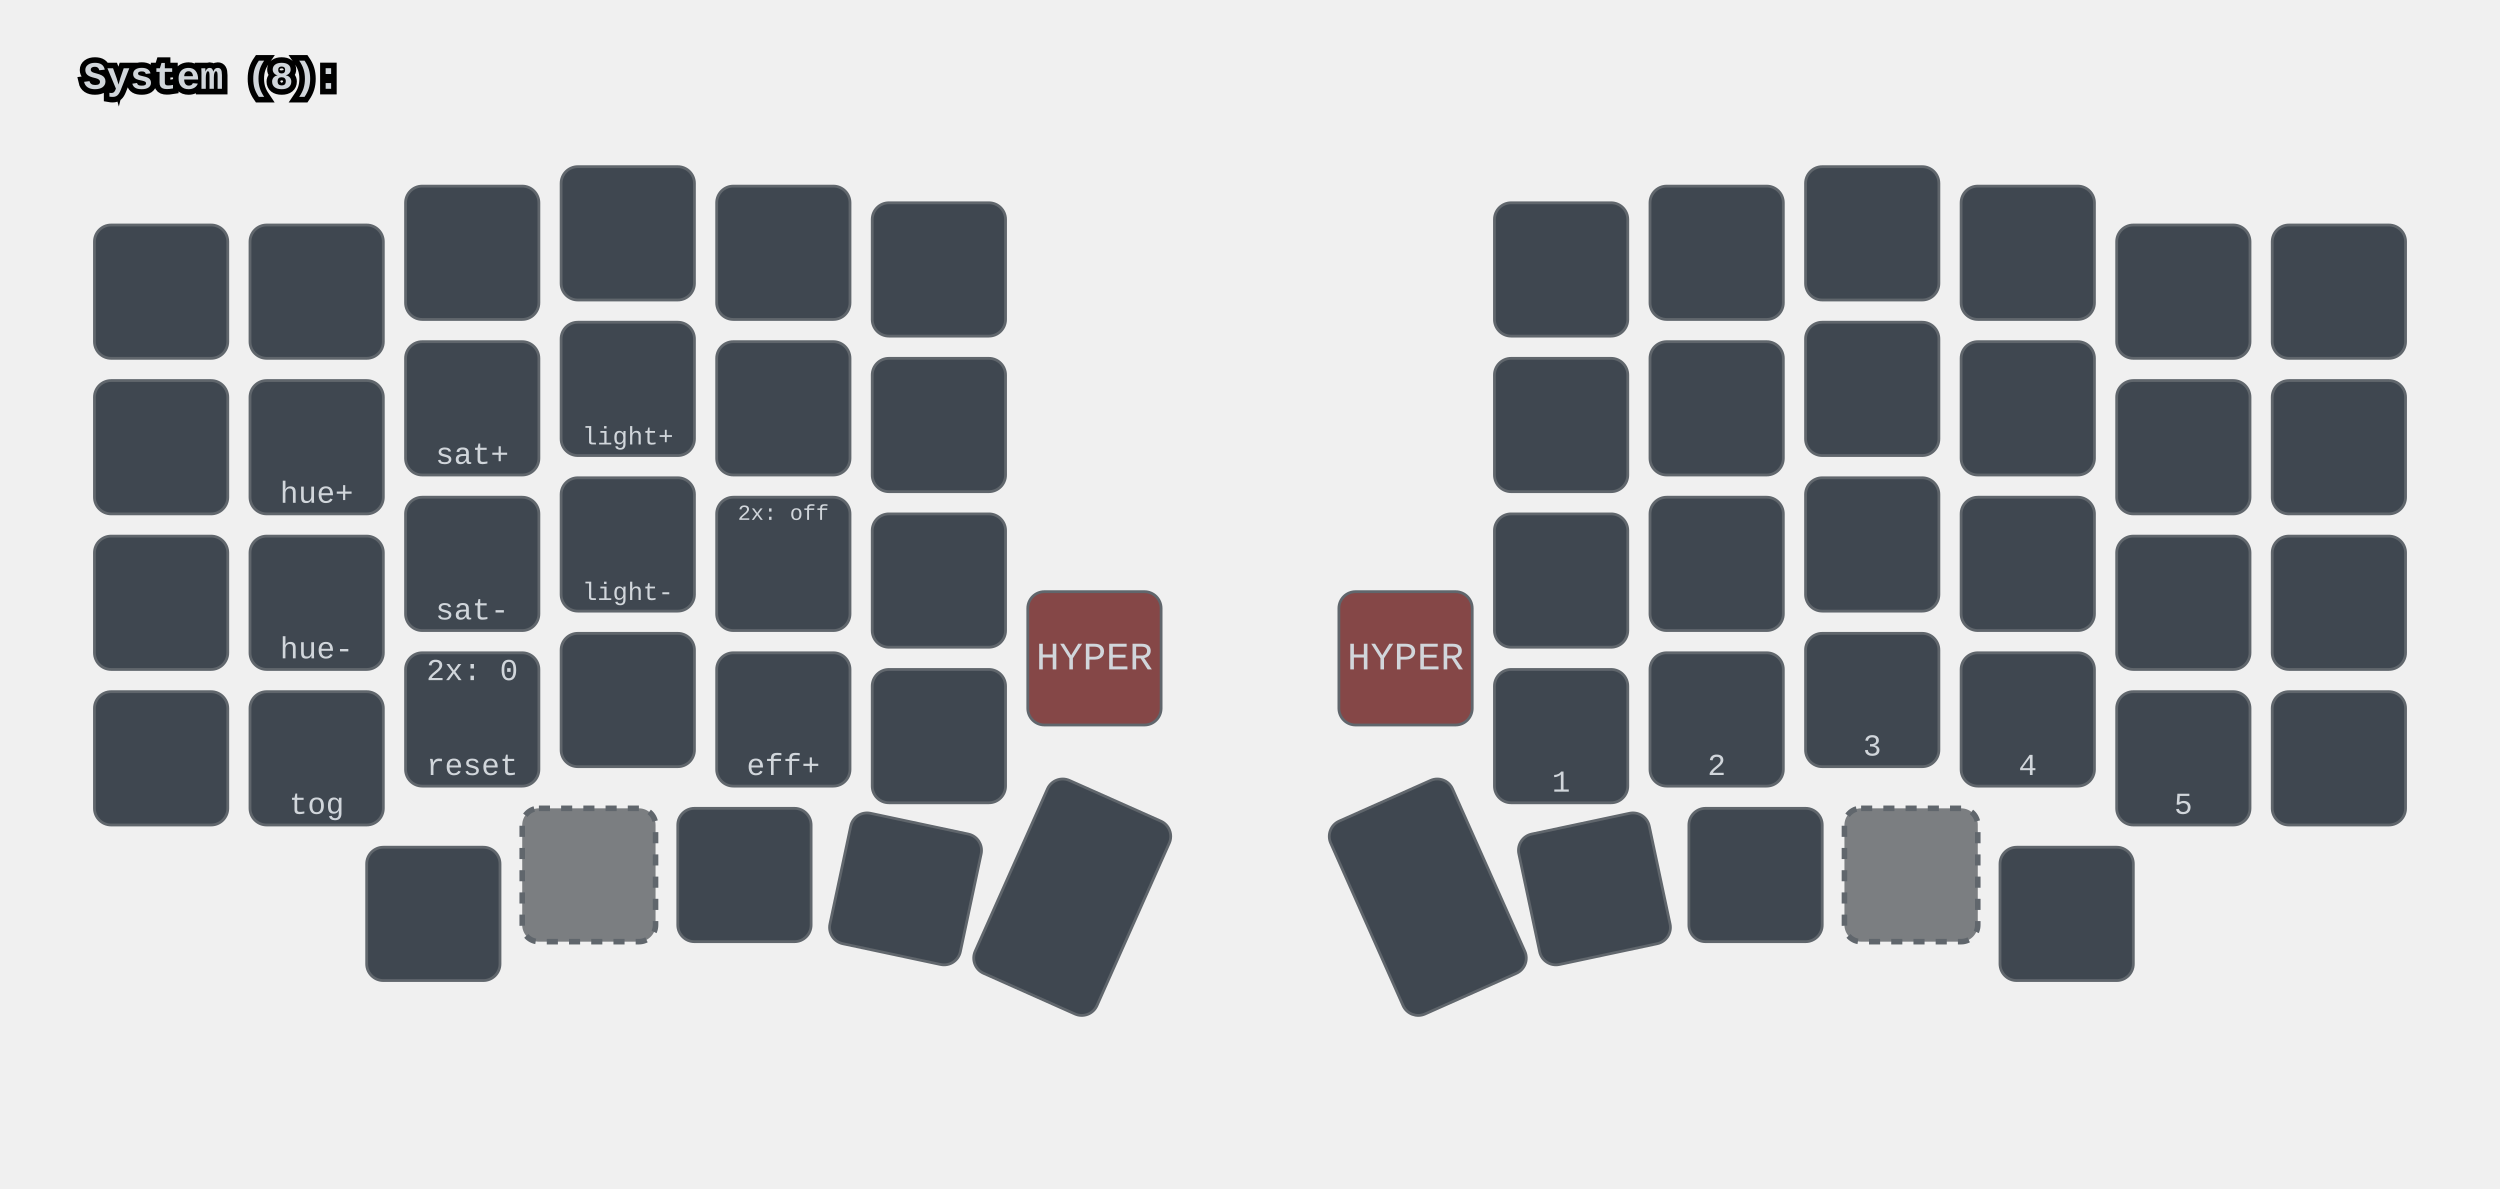
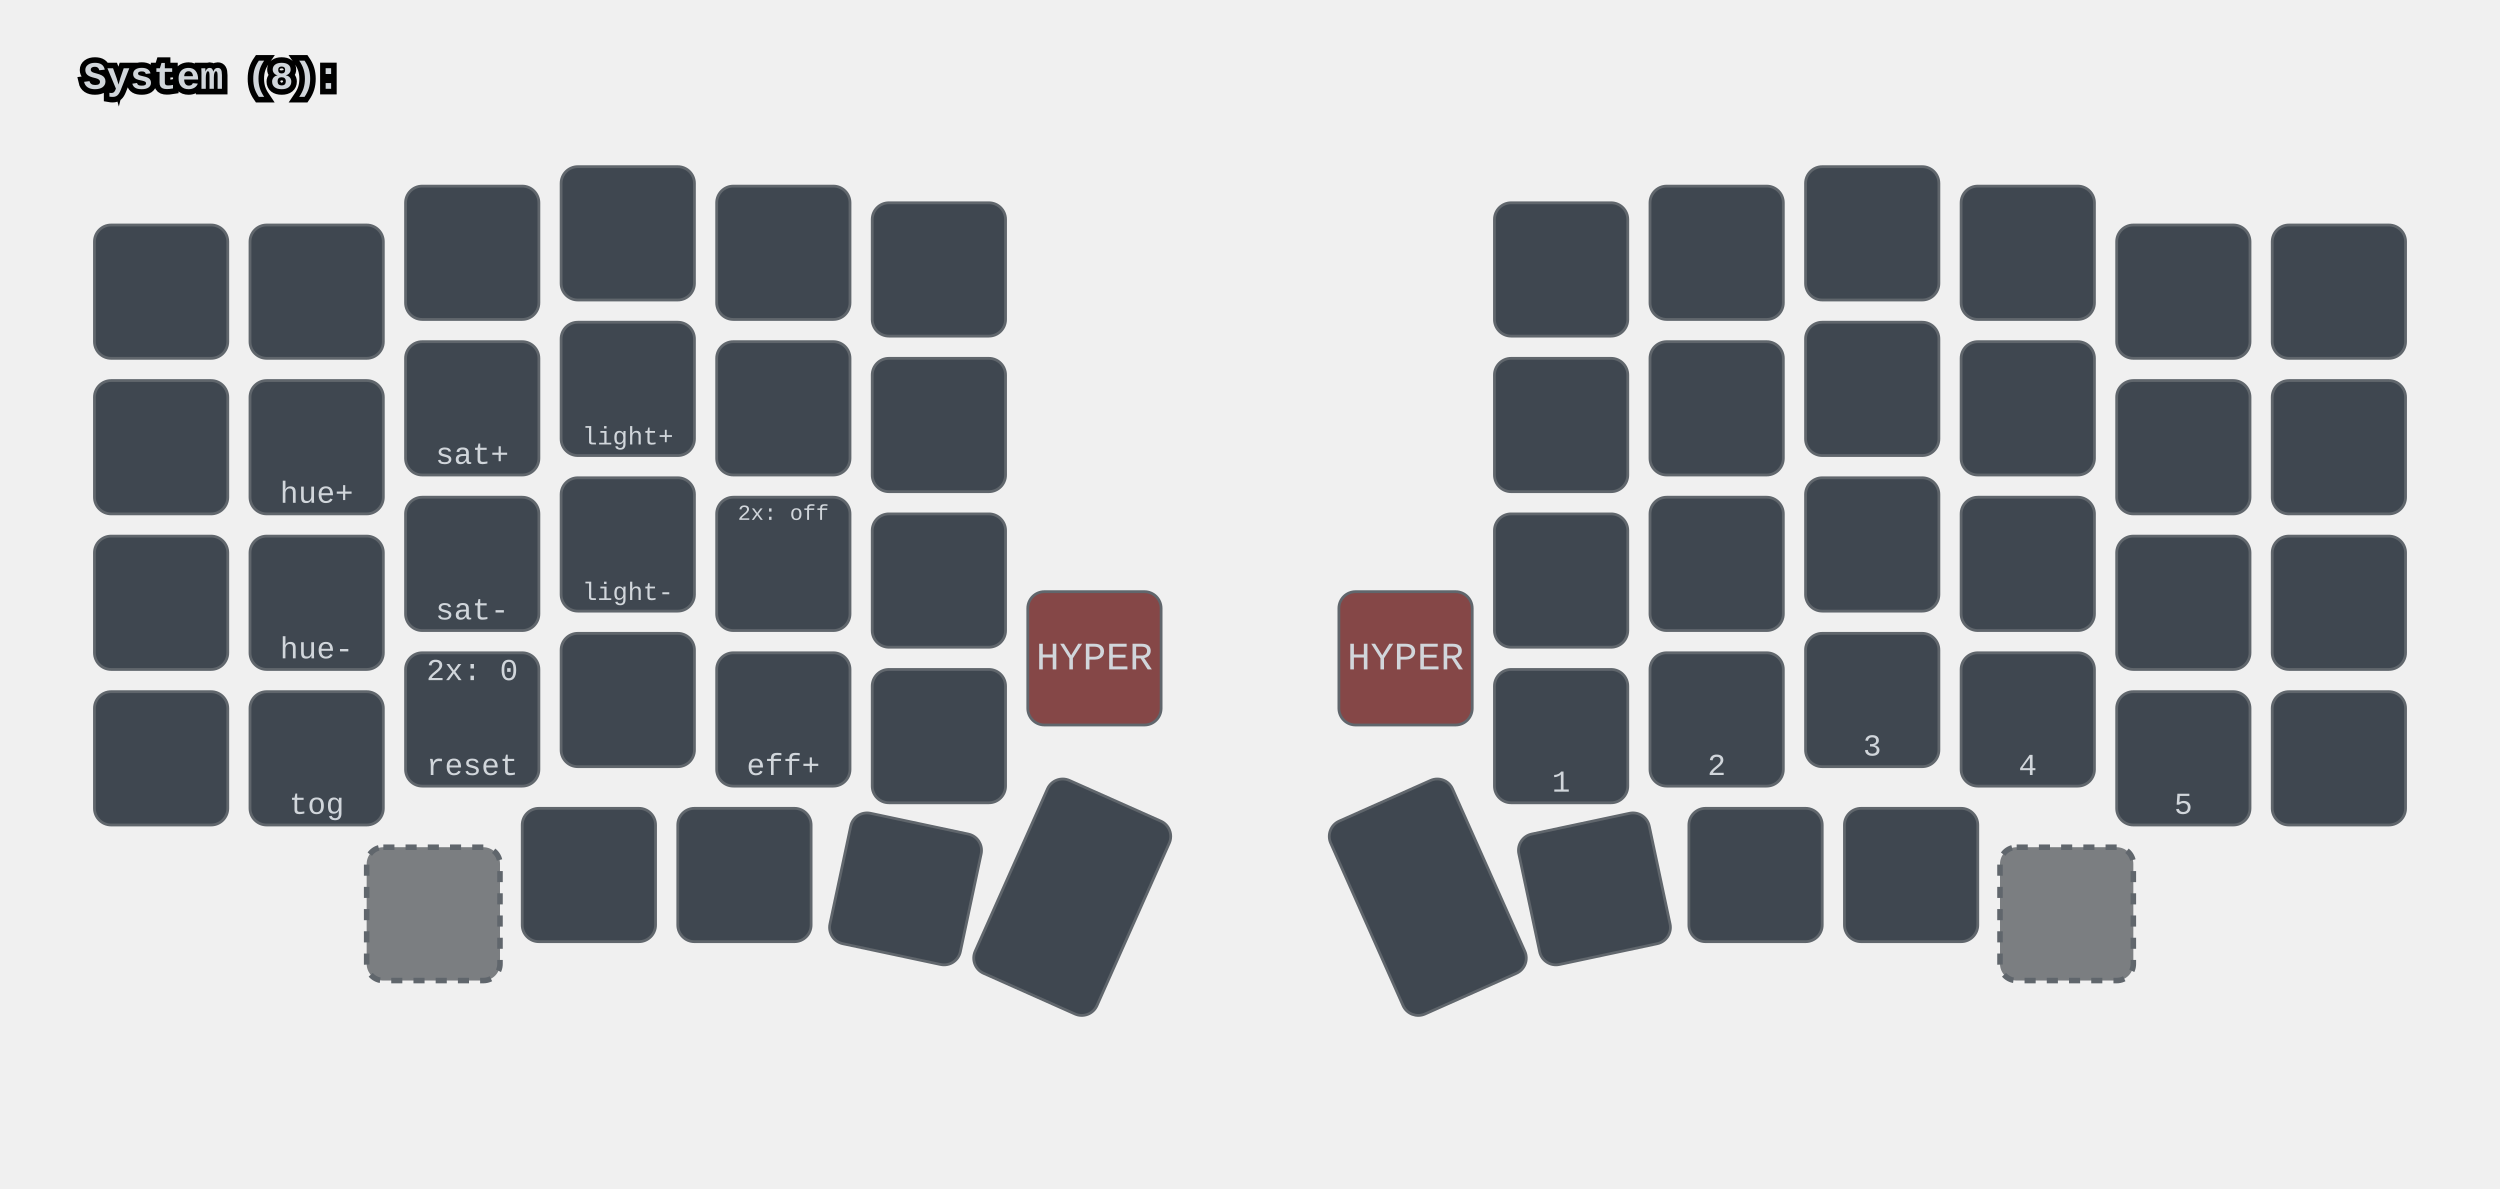
<svg xmlns="http://www.w3.org/2000/svg" xmlns:xlink="http://www.w3.org/1999/xlink" width="900" height="428" viewBox="0 0 900 428" class="keymap">
  <defs>/* start glyphs */
<svg id="mdi:apple-keyboard-caps">
      <svg id="mdi-apple-keyboard-caps" viewBox="0 0 24 24">
        <path d="M15,14V8H17.17L12,2.83L6.83,8H9V14H15M12,0L22,10H17V16H7V10H2L12,0M7,18H17V24H7V18M15,20H9V22H15V20Z" />
      </svg>
    </svg>
    <svg id="mdi:apple-keyboard-command">
      <svg id="mdi-apple-keyboard-command" viewBox="0 0 24 24">
        <path d="M6,2A4,4 0 0,1 10,6V8H14V6A4,4 0 0,1 18,2A4,4 0 0,1 22,6A4,4 0 0,1 18,10H16V14H18A4,4 0 0,1 22,18A4,4 0 0,1 18,22A4,4 0 0,1 14,18V16H10V18A4,4 0 0,1 6,22A4,4 0 0,1 2,18A4,4 0 0,1 6,14H8V10H6A4,4 0 0,1 2,6A4,4 0 0,1 6,2M16,18A2,2 0 0,0 18,20A2,2 0 0,0 20,18A2,2 0 0,0 18,16H16V18M14,10H10V14H14V10M6,16A2,2 0 0,0 4,18A2,2 0 0,0 6,20A2,2 0 0,0 8,18V16H6M8,6A2,2 0 0,0 6,4A2,2 0 0,0 4,6A2,2 0 0,0 6,8H8V6M18,8A2,2 0 0,0 20,6A2,2 0 0,0 18,4A2,2 0 0,0 16,6V8H18Z" />
      </svg>
    </svg>
    <svg id="mdi:apple-keyboard-control">
      <svg id="mdi-apple-keyboard-control" viewBox="0 0 24 24">
        <path d="M19.78,11.78L18.36,13.19L12,6.83L5.64,13.19L4.22,11.78L12,4L19.78,11.78Z" />
      </svg>
    </svg>
    <svg id="mdi:apple-keyboard-option">
      <svg id="mdi-apple-keyboard-option" viewBox="0 0 24 24">
        <path d="M3,4H9.11L16.15,18H21V20H14.88L7.84,6H3V4M14,4H21V6H14V4Z" />
      </svg>
    </svg>
    <svg id="mdi:apple-keyboard-shift">
      <svg id="mdi-apple-keyboard-shift" viewBox="0 0 24 24">
        <path d="M15,18V12H17.17L12,6.83L6.83,12H9V18H15M12,4L22,14H17V20H7V14H2L12,4Z" />
      </svg>
    </svg>
    <svg id="mdi:backspace">
      <svg id="mdi-backspace" viewBox="0 0 24 24">
        <path d="M22,3H7C6.31,3 5.77,3.35 5.41,3.88L0,12L5.41,20.11C5.77,20.64 6.31,21 7,21H22A2,2 0 0,0 24,19V5A2,2 0 0,0 22,3M19,15.59L17.59,17L14,13.41L10.41,17L9,15.59L12.59,12L9,8.41L10.41,7L14,10.59L17.59,7L19,8.41L15.41,12" />
      </svg>
    </svg>
    <svg id="mdi:backspace-reverse">
      <svg id="mdi-backspace-reverse" viewBox="0 0 24 24">
        <path d="M2,21H17C17.7,21 18.2,20.6 18.6,20.1L24,12L18.6,3.9C18.2,3.4 17.7,3 17,3H2A2,2 0 0,0 0,5V19A2,2 0 0,0 2,21M5,8.4L6.4,7L10,10.6L13.6,7L15,8.4L11.4,12L15,15.6L13.6,17L10,13.4L6.4,17L5,15.6L8.6,12" />
      </svg>
    </svg>
    <svg id="mdi:bluetooth-connect">
      <svg id="mdi-bluetooth-connect" viewBox="0 0 24 24">
        <path d="M19,10L17,12L19,14L21,12M14.88,16.29L13,18.17V14.41M13,5.83L14.88,7.71L13,9.58M17.71,7.71L12,2H11V9.58L6.41,5L5,6.41L10.59,12L5,17.58L6.41,19L11,14.41V22H12L17.71,16.29L13.41,12M7,12L5,10L3,12L5,14L7,12Z" />
      </svg>
    </svg>
    <svg id="mdi:bluetooth-off">
      <svg id="mdi-bluetooth-off" viewBox="0 0 24 24">
        <path d="M13,5.83L14.88,7.71L13.28,9.31L14.69,10.72L17.71,7.7L12,2H11V7.03L13,9.03M5.41,4L4,5.41L10.59,12L5,17.59L6.41,19L11,14.41V22H12L16.29,17.71L18.59,20L20,18.59M13,18.17V14.41L14.88,16.29" />
      </svg>
    </svg>
    <svg id="mdi:brightness-5">
      <svg id="mdi-brightness-5" viewBox="0 0 24 24">
        <path d="M12,18A6,6 0 0,1 6,12A6,6 0 0,1 12,6A6,6 0 0,1 18,12A6,6 0 0,1 12,18M20,15.31L23.31,12L20,8.69V4H15.31L12,0.69L8.69,4H4V8.69L0.69,12L4,15.31V20H8.69L12,23.31L15.31,20H20V15.31Z" />
      </svg>
    </svg>
    <svg id="mdi:brightness-7">
      <svg id="mdi-brightness-7" viewBox="0 0 24 24">
        <path d="M12,8A4,4 0 0,0 8,12A4,4 0 0,0 12,16A4,4 0 0,0 16,12A4,4 0 0,0 12,8M12,18A6,6 0 0,1 6,12A6,6 0 0,1 12,6A6,6 0 0,1 18,12A6,6 0 0,1 12,18M20,8.69V4H15.31L12,0.69L8.69,4H4V8.69L0.69,12L4,15.31V20H8.69L12,23.31L15.31,20H20V15.31L23.31,12L20,8.69Z" />
      </svg>
    </svg>
    <svg id="mdi:chevron-left">
      <svg id="mdi-chevron-left" viewBox="0 0 24 24">
        <path d="M15.41,16.58L10.83,12L15.41,7.41L14,6L8,12L14,18L15.41,16.58Z" />
      </svg>
    </svg>
    <svg id="mdi:chevron-right">
      <svg id="mdi-chevron-right" viewBox="0 0 24 24">
        <path d="M8.59,16.58L13.17,12L8.59,7.41L10,6L16,12L10,18L8.59,16.58Z" />
      </svg>
    </svg>
    <svg id="mdi:code-block-tags">
      <svg id="mdi-code-block-tags" viewBox="0 0 24 24">
        <path d="M5.59 3.41L7 4.82L3.82 8L7 11.18L5.59 12.6L1 8L5.59 3.41M11.41 3.41L16 8L11.41 12.6L10 11.18L13.18 8L10 4.82L11.41 3.41M22 6V18C22 19.11 21.11 20 20 20H4C2.9 20 2 19.11 2 18V14H4V18H20V6H17.03V4H20C21.11 4 22 4.89 22 6Z" />
      </svg>
    </svg>
    <svg id="mdi:content-copy">
      <svg id="mdi-content-copy" viewBox="0 0 24 24">
        <path d="M19,21H8V7H19M19,5H8A2,2 0 0,0 6,7V21A2,2 0 0,0 8,23H19A2,2 0 0,0 21,21V7A2,2 0 0,0 19,5M16,1H4A2,2 0 0,0 2,3V17H4V3H16V1Z" />
      </svg>
    </svg>
    <svg id="mdi:content-cut">
      <svg id="mdi-content-cut" viewBox="0 0 24 24">
        <path d="M19,3L13,9L15,11L22,4V3M12,12.5A0.5,0.5 0 0,1 11.5,12A0.5,0.5 0 0,1 12,11.5A0.5,0.5 0 0,1 12.5,12A0.5,0.5 0 0,1 12,12.5M6,20A2,2 0 0,1 4,18C4,16.89 4.9,16 6,16A2,2 0 0,1 8,18C8,19.11 7.1,20 6,20M6,8A2,2 0 0,1 4,6C4,4.89 4.9,4 6,4A2,2 0 0,1 8,6C8,7.11 7.1,8 6,8M9.64,7.64C9.87,7.14 10,6.59 10,6A4,4 0 0,0 6,2A4,4 0 0,0 2,6A4,4 0 0,0 6,10C6.59,10 7.14,9.87 7.64,9.64L10,12L7.64,14.36C7.14,14.13 6.59,14 6,14A4,4 0 0,0 2,18A4,4 0 0,0 6,22A4,4 0 0,0 10,18C10,17.41 9.87,16.86 9.64,16.36L12,14L19,21H22V20L9.64,7.64Z" />
      </svg>
    </svg>
    <svg id="mdi:content-paste">
      <svg id="mdi-content-paste" viewBox="0 0 24 24">
        <path d="M19,20H5V4H7V7H17V4H19M12,2A1,1 0 0,1 13,3A1,1 0 0,1 12,4A1,1 0 0,1 11,3A1,1 0 0,1 12,2M19,2H14.82C14.4,0.84 13.3,0 12,0C10.7,0 9.6,0.84 9.18,2H5A2,2 0 0,0 3,4V20A2,2 0 0,0 5,22H19A2,2 0 0,0 21,20V4A2,2 0 0,0 19,2Z" />
      </svg>
    </svg>
    <svg id="mdi:folder-search-outline">
      <svg id="mdi-folder-search-outline" viewBox="0 0 24 24">
        <path d="M16.5,12C19,12 21,14 21,16.5C21,17.38 20.75,18.21 20.31,18.9L23.39,22L22,23.39L18.88,20.32C18.19,20.75 17.37,21 16.5,21C14,21 12,19 12,16.5C12,14 14,12 16.5,12M16.5,14A2.5,2.5 0 0,0 14,16.5A2.5,2.5 0 0,0 16.5,19A2.5,2.5 0 0,0 19,16.5A2.5,2.5 0 0,0 16.5,14M19,8H3V18H10.17C10.34,18.72 10.63,19.39 11,20H3C1.89,20 1,19.1 1,18V6C1,4.89 1.89,4 3,4H9L11,6H19A2,2 0 0,1 21,8V11.81C20.42,11.26 19.75,10.81 19,10.5V8Z" />
      </svg>
    </svg>
    <svg id="mdi:format-letter-ends-with">
      <svg id="mdi-format-letter-ends-with" viewBox="0 0 24 24">
        <path d="M11.14 4L6.43 16H8.36L9.32 13.43H14.67L15.64 16H17.57L12.86 4M12 6.29L14.03 11.71H9.96M20 14V18H2V20H22V14Z" />
      </svg>
    </svg>
    <svg id="mdi:format-letter-starts-with">
      <svg id="mdi-format-letter-starts-with" viewBox="0 0 24 24">
        <path d="M11.14 4L6.43 16H8.36L9.32 13.43H14.67L15.64 16H17.57L12.86 4M12 6.29L14.03 11.71H9.96M4 18V15H2V20H22V18Z" />
      </svg>
    </svg>
    <svg id="mdi:format-pilcrow-arrow-left">
      <svg id="mdi-format-pilcrow-arrow-left" viewBox="0 0 24 24">
        <path d="M8,17V14L4,18L8,22V19H20V17M10,10V15H12V4H14V15H16V4H18V2H10A4,4 0 0,0 6,6A4,4 0 0,0 10,10Z" />
      </svg>
    </svg>
    <svg id="mdi:format-pilcrow-arrow-right">
      <svg id="mdi-format-pilcrow-arrow-right" viewBox="0 0 24 24">
        <path d="M21,18L17,14V17H5V19H17V22M9,10V15H11V4H13V15H15V4H17V2H9A4,4 0 0,0 5,6A4,4 0 0,0 9,10Z" />
      </svg>
    </svg>
    <svg id="mdi:format-vertical-align-bottom">
      <svg id="mdi-format-vertical-align-bottom" viewBox="0 0 24 24">
        <path d="M16,13H13V3H11V13H8L12,17L16,13M4,19V21H20V19H4Z" />
      </svg>
    </svg>
    <svg id="mdi:format-vertical-align-top">
      <svg id="mdi-format-vertical-align-top" viewBox="0 0 24 24">
        <path d="M8,11H11V21H13V11H16L12,7L8,11M4,3V5H20V3H4Z" />
      </svg>
    </svg>
    <svg id="mdi:keyboard-return">
      <svg id="mdi-keyboard-return" viewBox="0 0 24 24">
        <path d="M19,7V11H5.83L9.41,7.41L8,6L2,12L8,18L9.41,16.58L5.83,13H21V7H19Z" />
      </svg>
    </svg>
    <svg id="mdi:keyboard-space">
      <svg id="mdi-keyboard-space" viewBox="0 0 24 24">
        <path d="M3 15H5V19H19V15H21V19C21 20.1 20.1 21 19 21H5C3.9 21 3 20.1 3 19V15Z" />
      </svg>
    </svg>
    <svg id="mdi:keyboard-tab">
      <svg id="mdi-keyboard-tab" viewBox="0 0 24 24">
        <path d="M20,18H22V6H20M11.59,7.41L15.17,11H1V13H15.17L11.59,16.58L13,18L19,12L13,6L11.59,7.41Z" />
      </svg>
    </svg>
    <svg id="mdi:keyboard-tab-reverse">
      <svg id="mdi-keyboard-tab-reverse" viewBox="0 0 24 24">
        <path d="M4 6H2V18H4M11 6L5 12L11 18L12.41 16.58L8.83 13H23V11H8.83L12.41 7.41L11 6Z" />
      </svg>
    </svg>
    <svg id="mdi:keyboard-variant">
      <svg id="mdi-keyboard-variant" viewBox="0 0 24 24">
        <path d="M6,16H18V18H6V16M6,13V15H2V13H6M7,15V13H10V15H7M11,15V13H13V15H11M14,15V13H17V15H14M18,15V13H22V15H18M2,10H5V12H2V10M19,12V10H22V12H19M18,12H16V10H18V12M8,12H6V10H8V12M12,12H9V10H12V12M15,12H13V10H15V12M2,9V7H4V9H2M5,9V7H7V9H5M8,9V7H10V9H8M11,9V7H13V9H11M14,9V7H16V9H14M17,9V7H22V9H17Z" />
      </svg>
    </svg>
    <svg id="mdi:lightbulb-on-20">
      <svg id="mdi-lightbulb-on-20" viewBox="0 0 24 24">
        <path d="M1 11H4V13H1V11M4.9 3.5L3.5 4.9L5.6 7L7 5.6L4.9 3.5M13 1H11V4H13V1M20 11V13H23V11H20M10 22C10 22.6 10.4 23 11 23H13C13.6 23 14 22.6 14 22V21H10V22M19.1 3.5L17 5.6L18.4 7L20.5 4.9L19.1 3.5M18 12C18 14.2 16.8 16.2 15 17.2V19C15 19.6 14.6 20 14 20H10C9.4 20 9 19.6 9 19V17.2C7.2 16.2 6 14.2 6 12C6 8.7 8.7 6 12 6S18 8.7 18 12M16 12C16 9.79 14.21 8 12 8S8 9.79 8 12 9.79 16 12 16 16 14.21 16 12Z" />
      </svg>
    </svg>
    <svg id="mdi:lightbulb-on-90">
      <svg id="mdi-lightbulb-on-90" viewBox="0 0 24 24">
        <path d="M7 5.6L5.6 7L3.5 4.9L4.9 3.5L7 5.6M10 22C10 22.6 10.4 23 11 23H13C13.6 23 14 22.6 14 22V21H10V22M1 13H4V11H1V13M13 1H11V4H13V1M20 11V13H23V11H20M19.1 3.5L17 5.6L18.4 7L20.5 4.9L19.1 3.5M18 12C18 14.2 16.8 16.2 15 17.2V19C15 19.6 14.6 20 14 20H10C9.4 20 9 19.6 9 19V17.2C7.2 16.2 6 14.2 6 12C6 8.7 8.7 6 12 6S18 8.7 18 12M12 8C11 8 10.09 8.38 9.39 9H14.61C13.91 8.38 13 8 12 8Z" />
      </svg>
    </svg>
    <svg id="mdi:lock-outline">
      <svg id="mdi-lock-outline" viewBox="0 0 24 24">
        <path d="M12,17C10.89,17 10,16.1 10,15C10,13.89 10.89,13 12,13A2,2 0 0,1 14,15A2,2 0 0,1 12,17M18,20V10H6V20H18M18,8A2,2 0 0,1 20,10V20A2,2 0 0,1 18,22H6C4.89,22 4,21.1 4,20V10C4,8.89 4.89,8 6,8H7V6A5,5 0 0,1 12,1A5,5 0 0,1 17,6V8H18M12,3A3,3 0 0,0 9,6V8H15V6A3,3 0 0,0 12,3Z" />
      </svg>
    </svg>
    <svg id="mdi:magnify">
      <svg id="mdi-magnify" viewBox="0 0 24 24">
        <path d="M9.5,3A6.5,6.5 0 0,1 16,9.5C16,11.11 15.41,12.59 14.44,13.73L14.71,14H15.5L20.5,19L19,20.5L14,15.5V14.71L13.73,14.44C12.59,15.41 11.11,16 9.5,16A6.5,6.5 0 0,1 3,9.5A6.5,6.5 0 0,1 9.5,3M9.5,5C7,5 5,7 5,9.5C5,12 7,14 9.5,14C12,14 14,12 14,9.5C14,7 12,5 9.5,5Z" />
      </svg>
    </svg>
    <svg id="mdi:mouse">
      <svg id="mdi-mouse" viewBox="0 0 24 24">
        <path d="M11,1.07C7.05,1.56 4,4.92 4,9H11M4,15A8,8 0 0,0 12,23A8,8 0 0,0 20,15V11H4M13,1.07V9H20C20,4.92 16.94,1.56 13,1.07Z" />
      </svg>
    </svg>
    <svg id="mdi:mouse-left-click-outline">
      <svg id="mdi-mouse-left-click-outline" viewBox="0 0 24 24">
        <path d="M13 9V1.07C13.7 1.16 14.37 1.33 15 1.59C17.33 2.53 19.11 4.53 19.75 7C19.91 7.64 20 8.31 20 9H13M17.66 7C17.18 5.65 16.23 4.5 15 3.81V7H17.66M6 15V13H18V15C18 16.59 17.37 18.12 16.24 19.24C15.12 20.37 13.59 21 12 21C10.41 21 8.88 20.37 7.76 19.24C6.63 18.12 6 16.59 6 15M4 15C4 17.12 4.84 19.16 6.34 20.66C7.84 22.16 9.88 23 12 23C14.12 23 16.16 22.16 17.66 20.66C19.16 19.16 20 17.12 20 15V11H4V15M11 9V1.07C7.06 1.56 4 4.92 4 9H11Z" />
      </svg>
    </svg>
    <svg id="mdi:mouse-right-click-outline">
      <svg id="mdi-mouse-right-click-outline" viewBox="0 0 24 24">
        <path d="M13 9V1.07C16.94 1.56 20 4.92 20 9H13M11 9V1.07C10.3 1.16 9.63 1.33 9 1.59C6.67 2.53 4.89 4.53 4.25 7C4.09 7.64 4 8.31 4 9H11M6.34 7C6.82 5.65 7.78 4.5 9 3.81V7H6.34M6 15V13H18V15C18 16.59 17.37 18.12 16.24 19.24C15.12 20.37 13.59 21 12 21C10.41 21 8.88 20.37 7.76 19.24C6.63 18.12 6 16.59 6 15M4 15C4 17.12 4.84 19.16 6.34 20.66C7.84 22.16 9.88 23 12 23C14.12 23 16.16 22.16 17.66 20.66C19.16 19.16 20 17.12 20 15V11H4V15Z" />
      </svg>
    </svg>
    <svg id="mdi:numeric-1-box-multiple-outline">
      <svg id="mdi-numeric-1-box-multiple-outline" viewBox="0 0 24 24">
        <path d="M21,17H7V3H21M21,1H7A2,2 0 0,0 5,3V17A2,2 0 0,0 7,19H21A2,2 0 0,0 23,17V3A2,2 0 0,0 21,1M14,15H16V5H12V7H14M3,5H1V21A2,2 0 0,0 3,23H19V21H3V5Z" />
      </svg>
    </svg>
    <svg id="mdi:numeric-2-box-multiple-outline">
      <svg id="mdi-numeric-2-box-multiple-outline" viewBox="0 0 24 24">
        <path d="M17,13H13V11H15A2,2 0 0,0 17,9V7C17,5.89 16.1,5 15,5H11V7H15V9H13A2,2 0 0,0 11,11V15H17M21,17H7V3H21M21,1H7A2,2 0 0,0 5,3V17A2,2 0 0,0 7,19H21A2,2 0 0,0 23,17V3A2,2 0 0,0 21,1M3,5H1V21A2,2 0 0,0 3,23H19V21H3V5Z" />
      </svg>
    </svg>
    <svg id="mdi:numeric-3-box-multiple-outline">
      <svg id="mdi-numeric-3-box-multiple-outline" viewBox="0 0 24 24">
        <path d="M17,13V11.5A1.5,1.5 0 0,0 15.5,10A1.5,1.5 0 0,0 17,8.5V7C17,5.89 16.1,5 15,5H11V7H15V9H13V11H15V13H11V15H15A2,2 0 0,0 17,13M3,5H1V21A2,2 0 0,0 3,23H19V21H3M21,17H7V3H21M21,1H7A2,2 0 0,0 5,3V17A2,2 0 0,0 7,19H21A2,2 0 0,0 23,17V3A2,2 0 0,0 21,1Z" />
      </svg>
    </svg>
    <svg id="mdi:numeric-4-box-multiple-outline">
      <svg id="mdi-numeric-4-box-multiple-outline" viewBox="0 0 24 24">
        <path d="M21,17H7V3H21M21,1H7A2,2 0 0,0 5,3V17A2,2 0 0,0 7,19H21A2,2 0 0,0 23,17V3A2,2 0 0,0 21,1M15,15H17V5H15V9H13V5H11V11H15M3,5H1V21A2,2 0 0,0 3,23H19V21H3V5Z" />
      </svg>
    </svg>
    <svg id="mdi:numeric-5-box-multiple-outline">
      <svg id="mdi-numeric-5-box-multiple-outline" viewBox="0 0 24 24">
        <path d="M17,13V11C17,9.89 16.1,9 15,9H13V7H17V5H11V11H15V13H11V15H15A2,2 0 0,0 17,13M3,5H1V21A2,2 0 0,0 3,23H19V21H3M21,17H7V3H21M21,1H7A2,2 0 0,0 5,3V17A2,2 0 0,0 7,19H21A2,2 0 0,0 23,17V3A2,2 0 0,0 21,1Z" />
      </svg>
    </svg>
    <svg id="mdi:numeric-6-box-multiple-outline">
      <svg id="mdi-numeric-6-box-multiple-outline" viewBox="0 0 24 24">
        <path d="M13,11H15V13H13M13,15H15A2,2 0 0,0 17,13V11C17,9.89 16.1,9 15,9H13V7H17V5H13A2,2 0 0,0 11,7V13C11,14.11 11.9,15 13,15M21,17H7V3H21M21,1H7A2,2 0 0,0 5,3V17A2,2 0 0,0 7,19H21A2,2 0 0,0 23,17V3A2,2 0 0,0 21,1M3,5H1V21A2,2 0 0,0 3,23H19V21H3V5Z" />
      </svg>
    </svg>
    <svg id="mdi:numeric-7-box-multiple-outline">
      <svg id="mdi-numeric-7-box-multiple-outline" viewBox="0 0 24 24">
        <path d="M13,15L17,7V5H11V7H15L11,15M21,17H7V3H21M21,1H7A2,2 0 0,0 5,3V17A2,2 0 0,0 7,19H21A2,2 0 0,0 23,17V3A2,2 0 0,0 21,1M3,5H1V21A2,2 0 0,0 3,23H19V21H3V5Z" />
      </svg>
    </svg>
    <svg id="mdi:numeric-8-box-multiple-outline">
      <svg id="mdi-numeric-8-box-multiple-outline" viewBox="0 0 24 24">
        <path d="M13,11H15V13H13M13,7H15V9H13M13,15H15A2,2 0 0,0 17,13V11.5A1.5,1.5 0 0,0 15.5,10A1.5,1.5 0 0,0 17,8.5V7C17,5.89 16.1,5 15,5H13A2,2 0 0,0 11,7V8.5A1.5,1.5 0 0,0 12.5,10A1.5,1.5 0 0,0 11,11.5V13C11,14.11 11.9,15 13,15M21,17H7V3H21M21,1H7A2,2 0 0,0 5,3V17A2,2 0 0,0 7,19H21A2,2 0 0,0 23,17V3A2,2 0 0,0 21,1M3,5H1V21A2,2 0 0,0 3,23H19V21H3V5Z" />
      </svg>
    </svg>
    <svg id="mdi:palette-outline">
      <svg id="mdi-palette-outline" viewBox="0 0 24 24">
        <path d="M12,22A10,10 0 0,1 2,12A10,10 0 0,1 12,2C17.5,2 22,6 22,11A6,6 0 0,1 16,17H14.2C13.9,17 13.7,17.2 13.7,17.5C13.7,17.6 13.8,17.7 13.8,17.8C14.2,18.3 14.4,18.9 14.4,19.5C14.5,20.9 13.4,22 12,22M12,4A8,8 0 0,0 4,12A8,8 0 0,0 12,20C12.3,20 12.5,19.8 12.5,19.5C12.5,19.3 12.4,19.2 12.4,19.1C12,18.6 11.8,18.1 11.8,17.5C11.8,16.1 12.9,15 14.3,15H16A4,4 0 0,0 20,11C20,7.1 16.4,4 12,4M6.5,10C7.3,10 8,10.7 8,11.5C8,12.3 7.3,13 6.5,13C5.7,13 5,12.3 5,11.5C5,10.7 5.7,10 6.5,10M9.5,6C10.3,6 11,6.7 11,7.5C11,8.3 10.3,9 9.5,9C8.7,9 8,8.3 8,7.5C8,6.7 8.7,6 9.5,6M14.5,6C15.3,6 16,6.7 16,7.5C16,8.3 15.3,9 14.5,9C13.7,9 13,8.3 13,7.5C13,6.7 13.7,6 14.5,6M17.5,10C18.3,10 19,10.7 19,11.5C19,12.3 18.3,13 17.5,13C16.7,13 16,12.3 16,11.5C16,10.7 16.7,10 17.5,10Z" />
      </svg>
    </svg>
    <svg id="mdi:play-pause">
      <svg id="mdi-play-pause" viewBox="0 0 24 24">
        <path d="M3,5V19L11,12M13,19H16V5H13M18,5V19H21V5" />
      </svg>
    </svg>
    <svg id="mdi:power">
      <svg id="mdi-power" viewBox="0 0 24 24">
        <path d="M16.56,5.44L15.11,6.89C16.84,7.94 18,9.83 18,12A6,6 0 0,1 12,18A6,6 0 0,1 6,12C6,9.83 7.16,7.94 8.88,6.88L7.44,5.44C5.36,6.88 4,9.28 4,12A8,8 0 0,0 12,20A8,8 0 0,0 20,12C20,9.28 18.64,6.88 16.56,5.44M13,3H11V13H13" />
      </svg>
    </svg>
    <svg id="mdi:power-plug-outline">
      <svg id="mdi-power-plug-outline" viewBox="0 0 24 24">
        <path d="M16 7V3H14V7H10V3H8V7C7 7 6 8 6 9V14.5L9.5 18V21H14.5V18L18 14.5V9C18 8 17 7 16 7M16 13.67L13.09 16.59L12.67 17H11.33L10.92 16.59L8 13.67V9.09C8 9.06 8.06 9 8.09 9H15.92C15.95 9 16 9.06 16 9.09V13.67Z" />
      </svg>
    </svg>
    <svg id="mdi:redo">
      <svg id="mdi-redo" viewBox="0 0 24 24">
        <path d="M18.4,10.6C16.55,9 14.15,8 11.5,8C6.85,8 2.92,11.03 1.54,15.22L3.9,16C4.95,12.81 7.95,10.5 11.5,10.5C13.45,10.5 15.23,11.22 16.62,12.38L13,16H22V7L18.4,10.6Z" />
      </svg>
    </svg>
    <svg id="mdi:restart">
      <svg id="mdi-restart" viewBox="0 0 24 24">
        <path d="M12,4C14.1,4 16.1,4.8 17.6,6.3C20.7,9.4 20.7,14.5 17.6,17.6C15.8,19.5 13.3,20.2 10.9,19.9L11.4,17.9C13.1,18.1 14.9,17.5 16.2,16.2C18.5,13.9 18.5,10.1 16.2,7.7C15.1,6.6 13.5,6 12,6V10.6L7,5.6L12,0.6V4M6.3,17.6C3.7,15 3.3,11 5.1,7.9L6.6,9.4C5.5,11.6 5.9,14.4 7.8,16.2C8.3,16.7 8.9,17.1 9.6,17.4L9,19.4C8,19 7.1,18.4 6.3,17.6Z" />
      </svg>
    </svg>
    <svg id="mdi:skip-backward">
      <svg id="mdi-skip-backward" viewBox="0 0 24 24">
        <path d="M20,5V19L13,12M6,5V19H4V5M13,5V19L6,12" />
      </svg>
    </svg>
    <svg id="mdi:skip-forward">
      <svg id="mdi-skip-forward" viewBox="0 0 24 24">
        <path d="M4,5V19L11,12M18,5V19H20V5M11,5V19L18,12" />
      </svg>
    </svg>
    <svg id="mdi:stop">
      <svg id="mdi-stop" viewBox="0 0 24 24">
        <path d="M18,18H6V6H18V18Z" />
      </svg>
    </svg>
    <svg id="mdi:undo">
      <svg id="mdi-undo" viewBox="0 0 24 24">
        <path d="M12.5,8C9.85,8 7.45,9 5.6,10.6L2,7V16H11L7.38,12.38C8.77,11.22 10.54,10.5 12.5,10.5C16.04,10.5 19.05,12.81 20.1,16L22.47,15.22C21.08,11.03 17.15,8 12.5,8Z" />
      </svg>
    </svg>
    <svg id="mdi:unfold-more-horizontal">
      <svg id="mdi-unfold-more-horizontal" viewBox="0 0 24 24">
        <path d="M12,18.17L8.83,15L7.42,16.41L12,21L16.59,16.41L15.17,15M12,5.83L15.17,9L16.58,7.59L12,3L7.41,7.59L8.83,9L12,5.83Z" />
      </svg>
    </svg>
    <svg id="mdi:unfold-more-vertical">
      <svg id="mdi-unfold-more-vertical" viewBox="0 0 24 24">
        <path d="M18.17,12L15,8.83L16.41,7.41L21,12L16.41,16.58L15,15.17L18.17,12M5.83,12L9,15.17L7.59,16.59L3,12L7.59,7.42L9,8.83L5.83,12Z" />
      </svg>
    </svg>
    <svg id="mdi:usb">
      <svg id="mdi-usb" viewBox="0 0 24 24">
        <path d="M15,7V11H16V13H13V5H15L12,1L9,5H11V13H8V10.93C8.7,10.56 9.2,9.85 9.2,9C9.2,7.78 8.21,6.8 7,6.8C5.78,6.8 4.8,7.78 4.8,9C4.8,9.85 5.3,10.56 6,10.93V13A2,2 0 0,0 8,15H11V18.05C10.29,18.41 9.8,19.15 9.8,20A2.2,2.2 0 0,0 12,22.2A2.2,2.2 0 0,0 14.2,20C14.2,19.15 13.71,18.41 13,18.05V15H16A2,2 0 0,0 18,13V11H19V7H15Z" />
      </svg>
    </svg>
    <svg id="mdi:view-dashboard-outline">
      <svg id="mdi-view-dashboard-outline" viewBox="0 0 24 24">
        <path d="M19,5V7H15V5H19M9,5V11H5V5H9M19,13V19H15V13H19M9,17V19H5V17H9M21,3H13V9H21V3M11,3H3V13H11V3M21,11H13V21H21V11M11,15H3V21H11V15Z" />
      </svg>
    </svg>
    <svg id="mdi:volume-minus">
      <svg id="mdi-volume-minus" viewBox="0 0 24 24">
        <path d="M3,9H7L12,4V20L7,15H3V9M14,11H22V13H14V11Z" />
      </svg>
    </svg>
    <svg id="mdi:volume-off">
      <svg id="mdi-volume-off" viewBox="0 0 24 24">
        <path d="M12,4L9.91,6.09L12,8.18M4.27,3L3,4.27L7.73,9H3V15H7L12,20V13.27L16.25,17.53C15.58,18.04 14.83,18.46 14,18.7V20.77C15.38,20.45 16.63,19.82 17.68,18.96L19.73,21L21,19.73L12,10.73M19,12C19,12.94 18.8,13.82 18.46,14.64L19.97,16.15C20.62,14.91 21,13.5 21,12C21,7.72 18,4.14 14,3.23V5.29C16.89,6.15 19,8.83 19,12M16.5,12C16.5,10.23 15.5,8.71 14,7.97V10.18L16.45,12.63C16.5,12.43 16.5,12.21 16.5,12Z" />
      </svg>
    </svg>
    <svg id="mdi:volume-plus">
      <svg id="mdi-volume-plus" viewBox="0 0 24 24">
        <path d="M3,9H7L12,4V20L7,15H3V9M14,11H17V8H19V11H22V13H19V16H17V13H14V11Z" />
      </svg>
    </svg>
    <svg id="mdi:web">
      <svg id="mdi-web" viewBox="0 0 24 24">
        <path d="M16.36,14C16.44,13.34 16.5,12.68 16.5,12C16.5,11.32 16.44,10.66 16.36,10H19.74C19.9,10.64 20,11.31 20,12C20,12.69 19.9,13.36 19.74,14M14.59,19.56C15.19,18.45 15.65,17.25 15.97,16H18.92C17.96,17.65 16.43,18.93 14.59,19.56M14.34,14H9.66C9.56,13.34 9.5,12.68 9.5,12C9.5,11.32 9.56,10.65 9.66,10H14.34C14.43,10.65 14.5,11.32 14.5,12C14.5,12.68 14.43,13.34 14.34,14M12,19.96C11.17,18.76 10.5,17.43 10.09,16H13.91C13.5,17.43 12.83,18.76 12,19.96M8,8H5.08C6.03,6.34 7.57,5.06 9.4,4.44C8.8,5.55 8.35,6.75 8,8M5.08,16H8C8.35,17.25 8.8,18.45 9.4,19.56C7.57,18.93 6.03,17.65 5.08,16M4.26,14C4.1,13.36 4,12.69 4,12C4,11.31 4.1,10.64 4.26,10H7.64C7.56,10.66 7.5,11.32 7.5,12C7.5,12.68 7.56,13.34 7.64,14M12,4.03C12.83,5.23 13.5,6.57 13.91,8H10.09C10.5,6.57 11.17,5.23 12,4.03M18.92,8H15.97C15.65,6.75 15.19,5.55 14.59,4.44C16.43,5.07 17.96,6.34 18.92,8M12,2C6.47,2 2,6.5 2,12A10,10 0 0,0 12,22A10,10 0 0,0 22,12A10,10 0 0,0 12,2Z" />
      </svg>
    </svg>
    <svg id="mdi:window-maximize">
      <svg id="mdi-window-maximize" viewBox="0 0 24 24">
        <path d="M4,4H20V20H4V4M6,8V18H18V8H6Z" />
      </svg>
    </svg>
    <svg id="mdi:window-restore">
      <svg id="mdi-window-restore" viewBox="0 0 24 24">
        <path d="M4,8H8V4H20V16H16V20H4V8M16,8V14H18V6H10V8H16M6,12V18H14V12H6Z" />
      </svg>
    </svg>
  </defs>/* end glyphs */
<style>/* inherit to force styles through use tags */
svg path {
    fill: inherit;
}

/* font and background color specifications */
svg.keymap {
    font-family: SFMono-Regular,Consolas,Liberation Mono,Menlo,monospace;
    font-size: 14px;
    font-kerning: normal;
    text-rendering: optimizeLegibility;
    fill: #24292e;
}

/* default key styling */
rect.key {
    fill: #f6f8fa;
}

rect.key, rect.combo {
    stroke: #c9cccf;
    stroke-width: 1;
}

/* default key side styling, only used is draw_key_sides is set */
rect.side {
    filter: brightness(90%);
}

/* color accent for combo boxes */
rect.combo, rect.combo-separate {
    fill: #cdf;
}

/* color accent for held keys */
rect.held, rect.combo.held {
    fill: #fdd;
}

/* color accent for ghost (optional) keys */
rect.ghost, rect.combo.ghost {
    stroke-dasharray: 4, 4;
    stroke-width: 2;
}

text {
    text-anchor: middle;
    dominant-baseline: middle;
}

/* styling for layer labels */
text.label {
    font-weight: bold;
    text-anchor: start;
    stroke: white;
    stroke-width: 4;
    paint-order: stroke;
}

/* styling for optional footer */
text.footer {
    text-anchor: end;
    dominant-baseline: auto;
    stroke: white;
    stroke-width: 4;
    paint-order: stroke;
}

/* styling for combo tap, and key non-tap label text */
text.combo, text.hold, text.shifted, text.left, text.right, text.tl, text.tr, text.bl, text.br {
    font-size: 11px;
}

text.hold, text.bl, text.br {
    text-anchor: middle;
    dominant-baseline: auto;
}

text.shifted, text.tl, text.tr {
    text-anchor: middle;
    dominant-baseline: hanging;
}

text.left, text.tl, text.bl {
    text-anchor: start;
}

text.right, text.tr, text.br {
    text-anchor: end;
}

text.layer-activator {
    text-decoration: underline;
}

/* styling for hold/shifted label text in combo box */
text.combo.hold, text.combo.shifted, text.combo.left, text.combo.right {
    font-size: 8px;
}

/* lighter symbol for transparent keys */
text.trans {
    fill: #7b7e81;
}

/* styling for combo dendrons */
path.combo {
    stroke-width: 1;
    stroke: gray;
    fill: none;
}

/* Start Tabler Icons Cleanup */
/* cannot use height/width with glyphs */
.icon-tabler &gt; path {
    fill: inherit;
    stroke: inherit;
    stroke-width: 2;
}
/* hide tabler's default box */
.icon-tabler &gt; path[stroke="none"][fill="none"] {
    visibility: hidden;
}
/* End Tabler Icons Cleanup */

svg.keymap { fill: #d1d6db; }
rect.key { fill: #3f4750; }
rect.key, rect.combo { stroke: #60666c; }
rect.combo, rect.combo-separate { fill: #1f3d7a; }
rect.held, rect.combo.held { fill: #854747; }
text.label, text.footer { stroke: black; }
text.trans { fill: #7e8184; }
path.combo { stroke: #7f7f7f; }

rect.ghost { fill: #7b7e81; }
</style>
  <g transform="translate(30, 0)" class="layer-System">
    <text x="0" y="28" class="label" id="System">System (8):</text>
    <g transform="translate(0, 56)">
      <g transform="translate(28, 49)" class="key keypos-0">
        <rect rx="6" ry="6" x="-24" y="-24" width="48" height="48" class="key" />
      </g>
      <g transform="translate(84, 49)" class="key keypos-1">
        <rect rx="6" ry="6" x="-24" y="-24" width="48" height="48" class="key" />
      </g>
      <g transform="translate(140, 35)" class="key keypos-2">
        <rect rx="6" ry="6" x="-24" y="-24" width="48" height="48" class="key" />
      </g>
      <g transform="translate(196, 28)" class="key keypos-3">
        <rect rx="6" ry="6" x="-24" y="-24" width="48" height="48" class="key" />
      </g>
      <g transform="translate(252, 35)" class="key keypos-4">
        <rect rx="6" ry="6" x="-24" y="-24" width="48" height="48" class="key" />
      </g>
      <g transform="translate(308, 41)" class="key keypos-5">
        <rect rx="6" ry="6" x="-24" y="-24" width="48" height="48" class="key" />
      </g>
      <g transform="translate(532, 41)" class="key keypos-6">
        <rect rx="6" ry="6" x="-24" y="-24" width="48" height="48" class="key" />
      </g>
      <g transform="translate(588, 35)" class="key keypos-7">
        <rect rx="6" ry="6" x="-24" y="-24" width="48" height="48" class="key" />
      </g>
      <g transform="translate(644, 28)" class="key keypos-8">
        <rect rx="6" ry="6" x="-24" y="-24" width="48" height="48" class="key" />
      </g>
      <g transform="translate(700, 35)" class="key keypos-9">
        <rect rx="6" ry="6" x="-24" y="-24" width="48" height="48" class="key" />
      </g>
      <g transform="translate(756, 49)" class="key keypos-10">
        <rect rx="6" ry="6" x="-24" y="-24" width="48" height="48" class="key" />
      </g>
      <g transform="translate(812, 49)" class="key keypos-11">
        <rect rx="6" ry="6" x="-24" y="-24" width="48" height="48" class="key" />
      </g>
      <g transform="translate(28, 105)" class="key keypos-12">
        <rect rx="6" ry="6" x="-24" y="-24" width="48" height="48" class="key" />
        <use href="#mdi:code-block-tags" xlink:href="#mdi:code-block-tags" x="-7" y="-7" height="14" width="14.0" class="key tap glyph mdi:code-block-tags" />
      </g>
      <g transform="translate(84, 105)" class="key keypos-13">
        <rect rx="6" ry="6" x="-24" y="-24" width="48" height="48" class="key" />
        <use href="#mdi:palette-outline" xlink:href="#mdi:palette-outline" x="-7" y="-7" height="14" width="14.0" class="key tap glyph mdi:palette-outline" />
        <text x="0" y="20" class="key hold">hue+</text>
      </g>
      <g transform="translate(140, 91)" class="key keypos-14">
        <rect rx="6" ry="6" x="-24" y="-24" width="48" height="48" class="key" />
        <use href="#mdi:palette-outline" xlink:href="#mdi:palette-outline" x="-7" y="-7" height="14" width="14.0" class="key tap glyph mdi:palette-outline" />
        <text x="0" y="20" class="key hold">sat+</text>
      </g>
      <g transform="translate(196, 84)" class="key keypos-15">
        <rect rx="6" ry="6" x="-24" y="-24" width="48" height="48" class="key" />
        <use href="#mdi:palette-outline" xlink:href="#mdi:palette-outline" x="-7" y="-7" height="14" width="14.0" class="key tap glyph mdi:palette-outline" />
        <text x="0" y="20" class="key hold">
          <tspan style="font-size: 83%">light+</tspan>
        </text>
      </g>
      <g transform="translate(252, 91)" class="key keypos-16">
        <rect rx="6" ry="6" x="-24" y="-24" width="48" height="48" class="key" />
        <use href="#mdi:lightbulb-on-90" xlink:href="#mdi:lightbulb-on-90" x="-7" y="-7" height="14" width="14.0" class="key tap glyph mdi:lightbulb-on-90" />
      </g>
      <g transform="translate(308, 97)" class="key keypos-17">
        <rect rx="6" ry="6" x="-24" y="-24" width="48" height="48" class="key" />
      </g>
      <g transform="translate(532, 97)" class="key keypos-18">
        <rect rx="6" ry="6" x="-24" y="-24" width="48" height="48" class="key" />
      </g>
      <g transform="translate(588, 91)" class="key keypos-19">
        <rect rx="6" ry="6" x="-24" y="-24" width="48" height="48" class="key" />
        <use href="#mdi:power-plug-outline" xlink:href="#mdi:power-plug-outline" x="-7" y="-7" height="14" width="14.0" class="key tap glyph mdi:power-plug-outline" />
      </g>
      <g transform="translate(644, 84)" class="key keypos-20">
        <rect rx="6" ry="6" x="-24" y="-24" width="48" height="48" class="key" />
        <use href="#mdi:usb" xlink:href="#mdi:usb" x="-7" y="-7" height="14" width="14.0" class="key tap glyph mdi:usb" />
      </g>
      <g transform="translate(700, 91)" class="key keypos-21">
        <rect rx="6" ry="6" x="-24" y="-24" width="48" height="48" class="key" />
        <use href="#mdi:power" xlink:href="#mdi:power" x="-7" y="-7" height="14" width="14.0" class="key tap glyph mdi:power" />
      </g>
      <g transform="translate(756, 105)" class="key keypos-22">
        <rect rx="6" ry="6" x="-24" y="-24" width="48" height="48" class="key" />
      </g>
      <g transform="translate(812, 105)" class="key keypos-23">
        <rect rx="6" ry="6" x="-24" y="-24" width="48" height="48" class="key" />
        <use href="#mdi:code-block-tags" xlink:href="#mdi:code-block-tags" x="-7" y="-7" height="14" width="14.0" class="key tap glyph mdi:code-block-tags" />
      </g>
      <g transform="translate(28, 161)" class="key keypos-24">
        <rect rx="6" ry="6" x="-24" y="-24" width="48" height="48" class="key" />
        <use href="#mdi:restart" xlink:href="#mdi:restart" x="-7" y="-7" height="14" width="14.0" class="key tap glyph mdi:restart" />
      </g>
      <g transform="translate(84, 161)" class="key keypos-25">
        <rect rx="6" ry="6" x="-24" y="-24" width="48" height="48" class="key" />
        <use href="#mdi:palette-outline" xlink:href="#mdi:palette-outline" x="-7" y="-7" height="14" width="14.0" class="key tap glyph mdi:palette-outline" />
        <text x="0" y="20" class="key hold">hue-</text>
      </g>
      <g transform="translate(140, 147)" class="key keypos-26">
        <rect rx="6" ry="6" x="-24" y="-24" width="48" height="48" class="key" />
        <use href="#mdi:palette-outline" xlink:href="#mdi:palette-outline" x="-7" y="-7" height="14" width="14.0" class="key tap glyph mdi:palette-outline" />
        <text x="0" y="20" class="key hold">sat-</text>
      </g>
      <g transform="translate(196, 140)" class="key keypos-27">
        <rect rx="6" ry="6" x="-24" y="-24" width="48" height="48" class="key" />
        <use href="#mdi:palette-outline" xlink:href="#mdi:palette-outline" x="-7" y="-7" height="14" width="14.0" class="key tap glyph mdi:palette-outline" />
        <text x="0" y="20" class="key hold">
          <tspan style="font-size: 83%">light-</tspan>
        </text>
      </g>
      <g transform="translate(252, 147)" class="key keypos-28">
        <rect rx="6" ry="6" x="-24" y="-24" width="48" height="48" class="key" />
        <use href="#mdi:lightbulb-on-20" xlink:href="#mdi:lightbulb-on-20" x="-7" y="-7" height="14" width="14.0" class="key tap glyph mdi:lightbulb-on-20" />
        <text x="0" y="-20" class="key shifted">
          <tspan style="font-size: 71%">2x: off</tspan>
        </text>
      </g>
      <g transform="translate(308, 153)" class="key keypos-29">
        <rect rx="6" ry="6" x="-24" y="-24" width="48" height="48" class="key" />
      </g>
      <g transform="translate(532, 153)" class="key keypos-30">
        <rect rx="6" ry="6" x="-24" y="-24" width="48" height="48" class="key" />
      </g>
      <g transform="translate(588, 147)" class="key keypos-31">
        <rect rx="6" ry="6" x="-24" y="-24" width="48" height="48" class="key" />
      </g>
      <g transform="translate(644, 140)" class="key keypos-32">
        <rect rx="6" ry="6" x="-24" y="-24" width="48" height="48" class="key" />
      </g>
      <g transform="translate(700, 147)" class="key keypos-33">
        <rect rx="6" ry="6" x="-24" y="-24" width="48" height="48" class="key" />
      </g>
      <g transform="translate(756, 161)" class="key keypos-34">
        <rect rx="6" ry="6" x="-24" y="-24" width="48" height="48" class="key" />
      </g>
      <g transform="translate(812, 161)" class="key keypos-35">
        <rect rx="6" ry="6" x="-24" y="-24" width="48" height="48" class="key" />
        <use href="#mdi:restart" xlink:href="#mdi:restart" x="-7" y="-7" height="14" width="14.0" class="key tap glyph mdi:restart" />
      </g>
      <g transform="translate(28, 217)" class="key keypos-36">
        <rect rx="6" ry="6" x="-24" y="-24" width="48" height="48" class="key" />
      </g>
      <g transform="translate(84, 217)" class="key keypos-37">
        <rect rx="6" ry="6" x="-24" y="-24" width="48" height="48" class="key" />
        <use href="#mdi:palette-outline" xlink:href="#mdi:palette-outline" x="-7" y="-7" height="14" width="14.0" class="key tap glyph mdi:palette-outline" />
        <text x="0" y="20" class="key hold">tog</text>
      </g>
      <g transform="translate(140, 203)" class="key keypos-38">
        <rect rx="6" ry="6" x="-24" y="-24" width="48" height="48" class="key" />
        <use href="#mdi:palette-outline" xlink:href="#mdi:palette-outline" x="-7" y="-7" height="14" width="14.0" class="key tap glyph mdi:palette-outline" />
        <text x="0" y="20" class="key hold">reset</text>
        <text x="0" y="-20" class="key shifted">2x: 0</text>
      </g>
      <g transform="translate(196, 196)" class="key keypos-39">
        <rect rx="6" ry="6" x="-24" y="-24" width="48" height="48" class="key" />
      </g>
      <g transform="translate(252, 203)" class="key keypos-40">
        <rect rx="6" ry="6" x="-24" y="-24" width="48" height="48" class="key" />
        <use href="#mdi:palette-outline" xlink:href="#mdi:palette-outline" x="-7" y="-7" height="14" width="14.0" class="key tap glyph mdi:palette-outline" />
        <text x="0" y="20" class="key hold">eff+</text>
      </g>
      <g transform="translate(308, 209)" class="key keypos-41">
        <rect rx="6" ry="6" x="-24" y="-24" width="48" height="48" class="key" />
      </g>
      <g transform="translate(364, 181)" class="key held keypos-42">
        <rect rx="6" ry="6" x="-24" y="-24" width="48" height="48" class="key held" />
        <text x="0" y="0" class="key held tap">HYPER</text>
      </g>
      <g transform="translate(476, 181)" class="key held keypos-43">
        <rect rx="6" ry="6" x="-24" y="-24" width="48" height="48" class="key held" />
        <text x="0" y="0" class="key held tap">HYPER</text>
      </g>
      <g transform="translate(532, 209)" class="key keypos-44">
        <rect rx="6" ry="6" x="-24" y="-24" width="48" height="48" class="key" />
        <use href="#mdi:bluetooth-connect" xlink:href="#mdi:bluetooth-connect" x="-7" y="-7" height="14" width="14.0" class="key tap glyph mdi:bluetooth-connect" />
        <text x="0" y="20" class="key hold">1</text>
      </g>
      <g transform="translate(588, 203)" class="key keypos-45">
        <rect rx="6" ry="6" x="-24" y="-24" width="48" height="48" class="key" />
        <use href="#mdi:bluetooth-connect" xlink:href="#mdi:bluetooth-connect" x="-7" y="-7" height="14" width="14.0" class="key tap glyph mdi:bluetooth-connect" />
        <text x="0" y="20" class="key hold">2</text>
      </g>
      <g transform="translate(644, 196)" class="key keypos-46">
        <rect rx="6" ry="6" x="-24" y="-24" width="48" height="48" class="key" />
        <use href="#mdi:bluetooth-connect" xlink:href="#mdi:bluetooth-connect" x="-7" y="-7" height="14" width="14.0" class="key tap glyph mdi:bluetooth-connect" />
        <text x="0" y="20" class="key hold">3</text>
      </g>
      <g transform="translate(700, 203)" class="key keypos-47">
        <rect rx="6" ry="6" x="-24" y="-24" width="48" height="48" class="key" />
        <use href="#mdi:bluetooth-connect" xlink:href="#mdi:bluetooth-connect" x="-7" y="-7" height="14" width="14.0" class="key tap glyph mdi:bluetooth-connect" />
        <text x="0" y="20" class="key hold">4</text>
      </g>
      <g transform="translate(756, 217)" class="key keypos-48">
        <rect rx="6" ry="6" x="-24" y="-24" width="48" height="48" class="key" />
        <use href="#mdi:bluetooth-connect" xlink:href="#mdi:bluetooth-connect" x="-7" y="-7" height="14" width="14.0" class="key tap glyph mdi:bluetooth-connect" />
        <text x="0" y="20" class="key hold">5</text>
      </g>
      <g transform="translate(812, 217)" class="key keypos-49">
        <rect rx="6" ry="6" x="-24" y="-24" width="48" height="48" class="key" />
        <use href="#mdi:bluetooth-off" xlink:href="#mdi:bluetooth-off" x="-7" y="-7" height="14" width="14.0" class="key tap glyph mdi:bluetooth-off" />
      </g>
-       <g transform="translate(126, 273)" class="key keypos-50">
-         <rect rx="6" ry="6" x="-24" y="-24" width="48" height="48" class="key" />
-       </g>
-       <g transform="translate(182, 259)" class="key ghost keypos-51">
+       <g transform="translate(126, 273)" class="key ghost keypos-50">
        <rect rx="6" ry="6" x="-24" y="-24" width="48" height="48" class="key ghost" />
        <use href="#mdi:lock-outline" xlink:href="#mdi:lock-outline" x="-7" y="-7" height="14" width="14.0" class="key ghost tap glyph mdi:lock-outline" />
+       </g>
+       <g transform="translate(182, 259)" class="key keypos-51">
+         <rect rx="6" ry="6" x="-24" y="-24" width="48" height="48" class="key" />
      </g>
      <g transform="translate(238, 259)" class="key keypos-52">
        <rect rx="6" ry="6" x="-24" y="-24" width="48" height="48" class="key" />
      </g>
      <g transform="translate(296, 264) rotate(12.0)" class="key keypos-53">
        <rect rx="6" ry="6" x="-24" y="-24" width="48" height="48" class="key" />
      </g>
      <g transform="translate(356, 267) rotate(24.0)" class="key keypos-54">
        <rect rx="6" ry="6" x="-24" y="-38" width="48" height="76" class="key" />
        <use href="#mdi:keyboard-variant" xlink:href="#mdi:keyboard-variant" x="-7" y="-7" height="14" width="14.0" class="key tap glyph mdi:keyboard-variant" />
      </g>
      <g transform="translate(484, 267) rotate(-24.0)" class="key keypos-55">
        <rect rx="6" ry="6" x="-24" y="-38" width="48" height="76" class="key" />
      </g>
      <g transform="translate(544, 264) rotate(-12.0)" class="key keypos-56">
        <rect rx="6" ry="6" x="-24" y="-24" width="48" height="48" class="key" />
      </g>
      <g transform="translate(602, 259)" class="key keypos-57">
        <rect rx="6" ry="6" x="-24" y="-24" width="48" height="48" class="key" />
      </g>
-       <g transform="translate(658, 259)" class="key ghost keypos-58">
+       <g transform="translate(658, 259)" class="key keypos-58">
+         <rect rx="6" ry="6" x="-24" y="-24" width="48" height="48" class="key" />
+       </g>
+       <g transform="translate(714, 273)" class="key ghost keypos-59">
        <rect rx="6" ry="6" x="-24" y="-24" width="48" height="48" class="key ghost" />
        <use href="#mdi:lock-outline" xlink:href="#mdi:lock-outline" x="-7" y="-7" height="14" width="14.0" class="key ghost tap glyph mdi:lock-outline" />
-       </g>
-       <g transform="translate(714, 273)" class="key keypos-59">
-         <rect rx="6" ry="6" x="-24" y="-24" width="48" height="48" class="key" />
      </g>
    </g>
  </g>
</svg>
